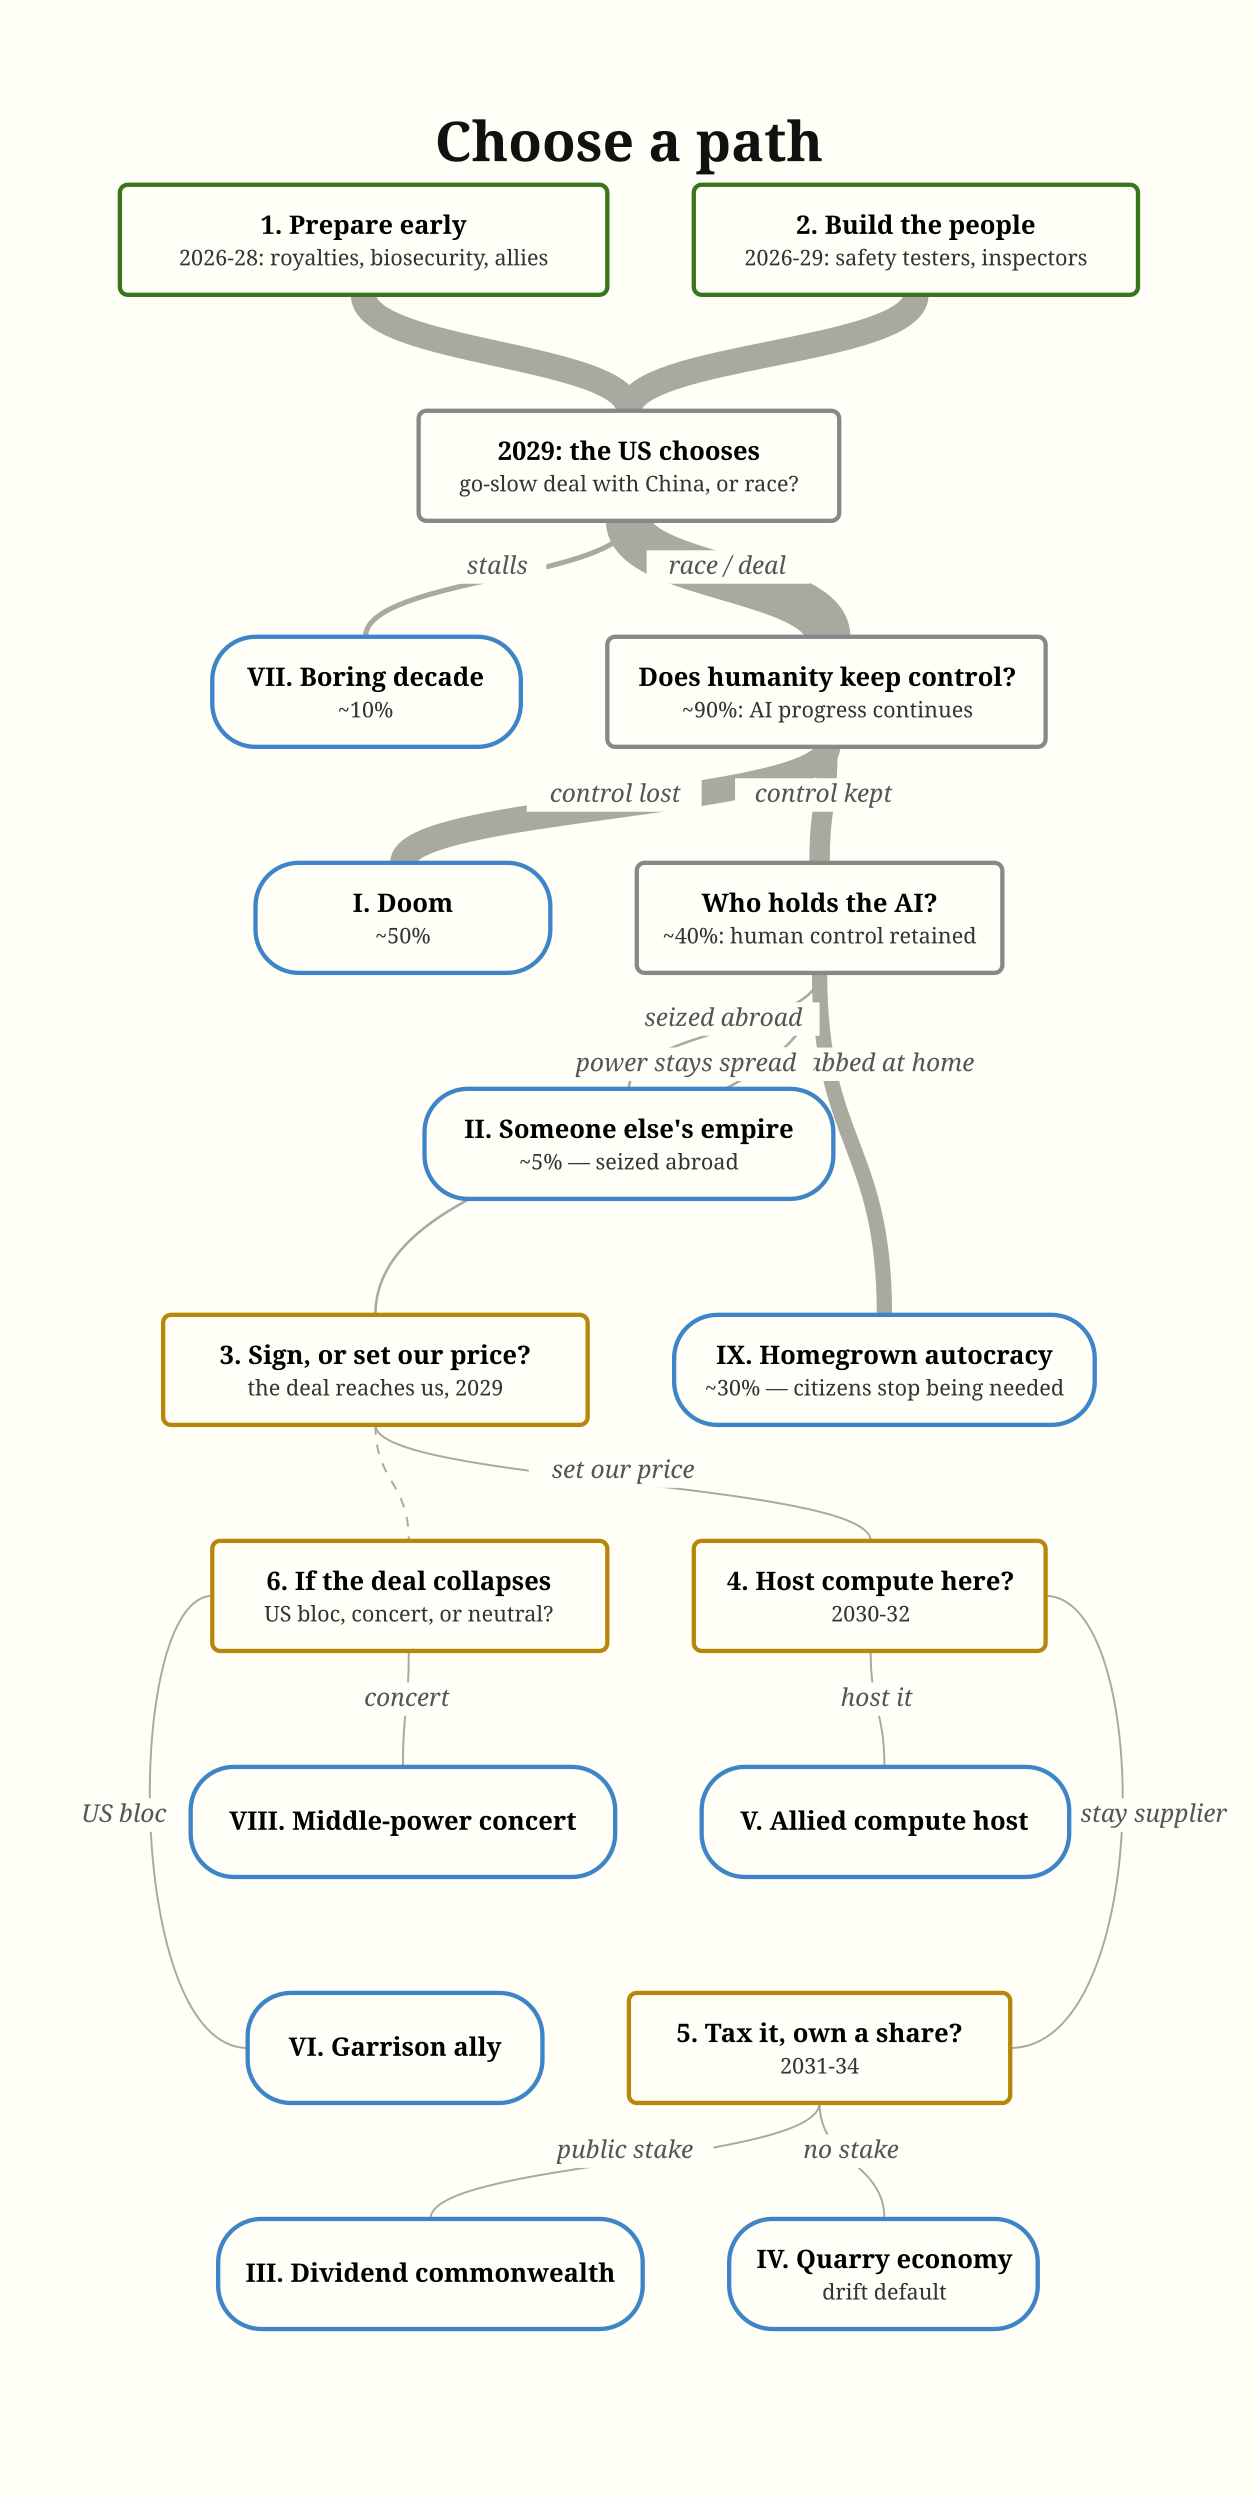
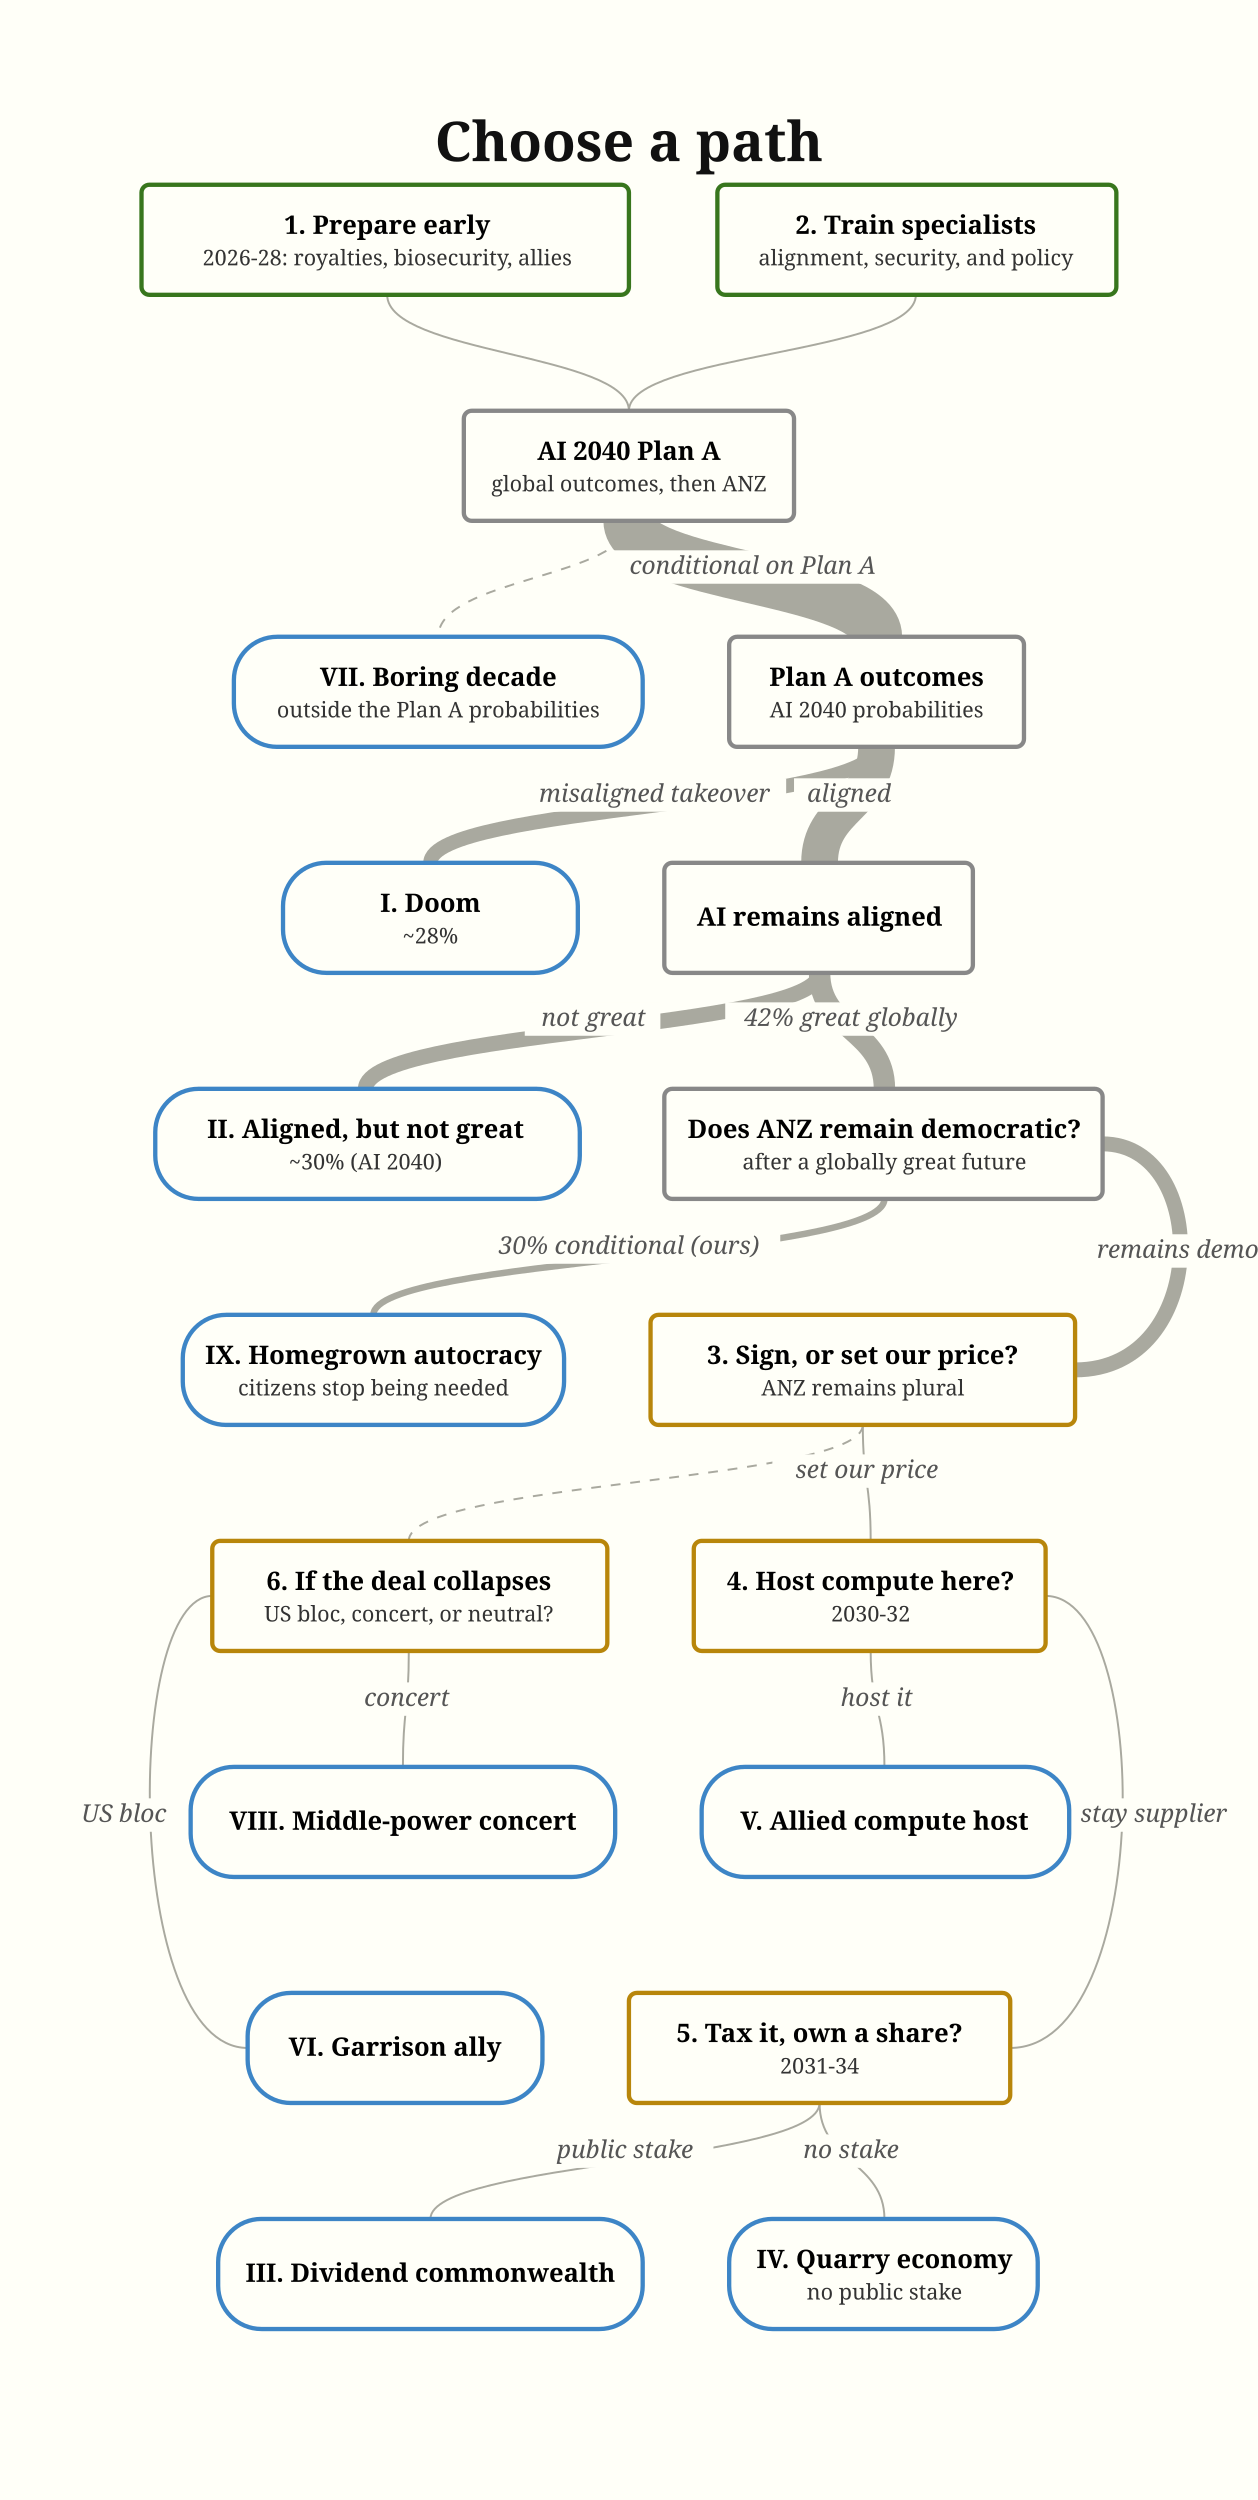
<svg xmlns="http://www.w3.org/2000/svg" viewBox="0 0 640 1272" font-family="Georgia, serif" font-size="14">
  <rect width="640" height="1272" fill="#fffff8" />
  <text x="320" y="82" text-anchor="middle" font-size="28" font-weight="bold" fill="#111">Choose a path</text>
-   <path d="M185,150 C185,180 320,180 320,209" fill="none" stroke="#a9a99f" stroke-width="13.0" />
-   <path d="M466,150 C466,180 320,180 320,209" fill="none" stroke="#a9a99f" stroke-width="13.0" />
-   <path d="M320,265 C320,294 186,294 186,324" fill="none" stroke="#a9a99f" stroke-width="2.6" />
-   <path d="M320,265 C320,294 421,294 421,324" fill="none" stroke="#a9a99f" stroke-width="23.4" />
-   <path d="M421,380 C421,410 205,410 205,439" fill="none" stroke="#a9a99f" stroke-width="13.0" />
-   <path d="M421,380 C421,410 417,410 417,439" fill="none" stroke="#a9a99f" stroke-width="10.4" />
-   <path d="M417,495 C417,524 320,524 320,554" fill="none" stroke="#a9a99f" stroke-width="1.3" />
-   <path d="M417,495 C417,582 450,582 450,669" fill="none" stroke="#a9a99f" stroke-width="7.8" />
-   <path d="M417,495 C417,582 191,582 191,669" fill="none" stroke="#a9a99f" stroke-width="1.3" />
-   <path d="M191,725 C191,754 443,754 443,784" fill="none" stroke="#a9a99f" stroke-width="1.0" />
-   <path d="M191,725 C191,754 208,754 208,784" fill="none" stroke="#a9a99f" stroke-width="1.0" stroke-dasharray="5 5" />
+   <path d="M197,150 C197,180 320,180 320,209" fill="none" stroke="#a9a99f" stroke-width="1.0" />
+   <path d="M466,150 C466,180 320,180 320,209" fill="none" stroke="#a9a99f" stroke-width="1.0" />
+   <path d="M320,265 C320,294 223,294 223,324" fill="none" stroke="#a9a99f" stroke-width="1.0" stroke-dasharray="5 5" />
+   <path d="M320,265 C320,294 446,294 446,324" fill="none" stroke="#a9a99f" stroke-width="26.0" />
+   <path d="M446,380 C446,410 219,410 219,439" fill="none" stroke="#a9a99f" stroke-width="7.3" />
+   <path d="M446,380 C446,410 417,410 417,439" fill="none" stroke="#a9a99f" stroke-width="18.7" />
+   <path d="M417,495 C417,524 186,524 186,554" fill="none" stroke="#a9a99f" stroke-width="7.8" />
+   <path d="M417,495 C417,524 450,524 450,554" fill="none" stroke="#a9a99f" stroke-width="10.9" />
+   <path d="M450,610 C450,640 190,640 190,669" fill="none" stroke="#a9a99f" stroke-width="3.3" />
+   <path d="M561,582 C616,582 616,697 547,697" fill="none" stroke="#a9a99f" stroke-width="7.6" />
+   <path d="M439,725 C439,754 443,754 443,784" fill="none" stroke="#a9a99f" stroke-width="1.0" />
+   <path d="M439,725 C439,754 208,754 208,784" fill="none" stroke="#a9a99f" stroke-width="1.0" stroke-dasharray="5 5" />
  <path d="M443,840 C443,870 450,870 450,899" fill="none" stroke="#a9a99f" stroke-width="1.0" />
  <path d="M532,812 C587,812 587,1042 514,1042" fill="none" stroke="#a9a99f" stroke-width="1.0" />
  <path d="M208,840 C208,870 205,870 205,899" fill="none" stroke="#a9a99f" stroke-width="1.0" />
  <path d="M108,812 C63,812 63,1042 126,1042" fill="none" stroke="#a9a99f" stroke-width="1.0" />
  <path d="M417,1070 C417,1100 219,1100 219,1129" fill="none" stroke="#a9a99f" stroke-width="1.0" />
  <path d="M417,1070 C417,1100 450,1100 450,1129" fill="none" stroke="#a9a99f" stroke-width="1.0" />
-   <rect x="228" y="280" width="50" height="17" fill="#fffff8" />
-   <text x="253" y="292" text-anchor="middle" fill="#555" font-size="12.5" font-style="italic">stalls</text>
-   <rect x="329" y="280" width="83" height="17" fill="#fffff8" />
-   <text x="370" y="292" text-anchor="middle" fill="#555" font-size="12.5" font-style="italic">race / deal</text>
-   <rect x="268" y="396" width="89" height="17" fill="#fffff8" />
-   <text x="313" y="408" text-anchor="middle" fill="#555" font-size="12.5" font-style="italic">control lost</text>
-   <rect x="374" y="396" width="89" height="17" fill="#fffff8" />
-   <text x="419" y="408" text-anchor="middle" fill="#555" font-size="12.5" font-style="italic">control kept</text>
-   <rect x="321" y="510" width="96" height="17" fill="#fffff8" />
-   <text x="368" y="522" text-anchor="middle" fill="#555" font-size="12.5" font-style="italic">seized abroad</text>
-   <rect x="353" y="533" width="149" height="17" fill="#fffff8" />
-   <text x="427" y="545" text-anchor="middle" fill="#555" font-size="12.5" font-style="italic">power grabbed at home</text>
-   <rect x="285" y="533" width="129" height="17" fill="#fffff8" />
-   <text x="349" y="545" text-anchor="middle" fill="#555" font-size="12.5" font-style="italic">power stays spread</text>
-   <rect x="269" y="740" width="96" height="17" fill="#fffff8" />
-   <text x="317" y="752" text-anchor="middle" fill="#555" font-size="12.5" font-style="italic">set our price</text>
+   <rect x="309" y="280" width="149" height="17" fill="#fffff8" />
+   <text x="383" y="292" text-anchor="middle" fill="#555" font-size="12.5" font-style="italic">conditional on Plan A</text>
+   <rect x="265" y="396" width="135" height="17" fill="#fffff8" />
+   <text x="333" y="408" text-anchor="middle" fill="#555" font-size="12.5" font-style="italic">misaligned takeover</text>
+   <rect x="404" y="396" width="56" height="17" fill="#fffff8" />
+   <text x="432" y="408" text-anchor="middle" fill="#555" font-size="12.5" font-style="italic">aligned</text>
+   <rect x="267" y="510" width="69" height="17" fill="#fffff8" />
+   <text x="302" y="522" text-anchor="middle" fill="#555" font-size="12.5" font-style="italic">not great</text>
+   <rect x="369" y="510" width="129" height="17" fill="#fffff8" />
+   <text x="433" y="522" text-anchor="middle" fill="#555" font-size="12.5" font-style="italic">42% great globally</text>
+   <rect x="242" y="626" width="155" height="17" fill="#fffff8" />
+   <text x="320" y="638" text-anchor="middle" fill="#555" font-size="12.5" font-style="italic">30% conditional (ours)</text>
+   <rect x="552" y="628" width="129" height="17" fill="#fffff8" />
+   <text x="616" y="640" text-anchor="middle" fill="#555" font-size="12.5" font-style="italic">remains democratic</text>
+   <rect x="393" y="740" width="96" height="17" fill="#fffff8" />
+   <text x="441" y="752" text-anchor="middle" fill="#555" font-size="12.5" font-style="italic">set our price</text>
  <rect x="418" y="856" width="56" height="17" fill="#fffff8" />
  <text x="446" y="868" text-anchor="middle" fill="#555" font-size="12.5" font-style="italic">host it</text>
  <rect x="539" y="915" width="96" height="17" fill="#fffff8" />
  <text x="587" y="927" text-anchor="middle" fill="#555" font-size="12.5" font-style="italic">stay supplier</text>
  <rect x="178" y="856" width="56" height="17" fill="#fffff8" />
  <text x="207" y="868" text-anchor="middle" fill="#555" font-size="12.5" font-style="italic">concert</text>
  <rect x="35" y="915" width="56" height="17" fill="#fffff8" />
  <text x="63" y="927" text-anchor="middle" fill="#555" font-size="12.5" font-style="italic">US bloc</text>
  <rect x="274" y="1086" width="89" height="17" fill="#fffff8" />
  <text x="318" y="1098" text-anchor="middle" fill="#555" font-size="12.5" font-style="italic">public stake</text>
  <rect x="402" y="1086" width="63" height="17" fill="#fffff8" />
  <text x="433" y="1098" text-anchor="middle" fill="#555" font-size="12.5" font-style="italic">no stake</text>
  <a href="#1-prepare-before-it-looks-urgent-2026-28">
-     <rect x="61" y="94" width="248" height="56" rx="4" fill="#fffff8" stroke="#38761d" stroke-width="2.2" />
-     <text x="185" y="119" text-anchor="middle" font-weight="bold" font-size="13">1. Prepare early</text>
-     <text x="185" y="135" text-anchor="middle" fill="#333" font-size="11">2026-28: royalties, biosecurity, allies</text>
+     <rect x="72" y="94" width="248" height="56" rx="4" fill="#fffff8" stroke="#38761d" stroke-width="2.2" />
+     <text x="197" y="119" text-anchor="middle" font-weight="bold" font-size="13">1. Prepare early</text>
+     <text x="197" y="135" text-anchor="middle" fill="#333" font-size="11">2026-28: royalties, biosecurity, allies</text>
  </a>
-   <a href="#2-train-the-people-the-treaty-needs-2026-29">
-     <rect x="353" y="94" width="226" height="56" rx="4" fill="#fffff8" stroke="#38761d" stroke-width="2.2" />
-     <text x="466" y="119" text-anchor="middle" font-weight="bold" font-size="13">2. Build the people</text>
-     <text x="466" y="135" text-anchor="middle" fill="#333" font-size="11">2026-29: safety testers, inspectors</text>
-   </a>
-   <a href="#what-anz-can-do">
-     <rect x="213" y="209" width="214" height="56" rx="4" fill="#fffff8" stroke="#888888" stroke-width="2.2" />
-     <text x="320" y="234" text-anchor="middle" font-weight="bold" font-size="13">2029: the US chooses</text>
-     <text x="320" y="250" text-anchor="middle" fill="#333" font-size="11">go-slow deal with China, or race?</text>
-   </a>
-   <a href="#vii-boring-decade-about-10">
-     <rect x="108" y="324" width="157" height="56" rx="22" fill="#fffff8" stroke="#3d85c6" stroke-width="2.2" />
-     <text x="186" y="349" text-anchor="middle" font-weight="bold" font-size="13">VII. Boring decade</text>
-     <text x="186" y="365" text-anchor="middle" fill="#333" font-size="11">~10%</text>
+   <a href="#2-train-specialists-2026-29">
+     <rect x="365" y="94" width="203" height="56" rx="4" fill="#fffff8" stroke="#38761d" stroke-width="2.2" />
+     <text x="466" y="119" text-anchor="middle" font-weight="bold" font-size="13">2. Train specialists</text>
+     <text x="466" y="135" text-anchor="middle" fill="#333" font-size="11">alignment, security, and policy</text>
  </a>
  <a href="#where-this-could-leave-us">
-     <rect x="309" y="324" width="223" height="56" rx="4" fill="#fffff8" stroke="#888888" stroke-width="2.2" />
-     <text x="421" y="349" text-anchor="middle" font-weight="bold" font-size="13">Does humanity keep control?</text>
-     <text x="421" y="365" text-anchor="middle" fill="#333" font-size="11">~90%: AI progress continues</text>
+     <rect x="236" y="209" width="168" height="56" rx="4" fill="#fffff8" stroke="#888888" stroke-width="2.2" />
+     <text x="320" y="234" text-anchor="middle" font-weight="bold" font-size="13">AI 2040 Plan A</text>
+     <text x="320" y="250" text-anchor="middle" fill="#333" font-size="11">global outcomes, then ANZ</text>
  </a>
-   <a href="#i-doom-about-50">
-     <rect x="130" y="439" width="150" height="56" rx="22" fill="#fffff8" stroke="#3d85c6" stroke-width="2.2" />
-     <text x="205" y="464" text-anchor="middle" font-weight="bold" font-size="13">I. Doom</text>
-     <text x="205" y="480" text-anchor="middle" fill="#333" font-size="11">~50%</text>
+   <a href="#vii-boring-decade">
+     <rect x="119" y="324" width="208" height="56" rx="22" fill="#fffff8" stroke="#3d85c6" stroke-width="2.2" />
+     <text x="223" y="349" text-anchor="middle" font-weight="bold" font-size="13">VII. Boring decade</text>
+     <text x="223" y="365" text-anchor="middle" fill="#333" font-size="11">outside the Plan A probabilities</text>
  </a>
  <a href="#where-this-could-leave-us">
-     <rect x="324" y="439" width="186" height="56" rx="4" fill="#fffff8" stroke="#888888" stroke-width="2.2" />
-     <text x="417" y="464" text-anchor="middle" font-weight="bold" font-size="13">Who holds the AI?</text>
-     <text x="417" y="480" text-anchor="middle" fill="#333" font-size="11">~40%: human control retained</text>
+     <rect x="371" y="324" width="150" height="56" rx="4" fill="#fffff8" stroke="#888888" stroke-width="2.2" />
+     <text x="446" y="349" text-anchor="middle" font-weight="bold" font-size="13">Plan A outcomes</text>
+     <text x="446" y="365" text-anchor="middle" fill="#333" font-size="11">AI 2040 probabilities</text>
  </a>
-   <a href="#ii-someone-elses-empire-about-5">
-     <rect x="216" y="554" width="208" height="56" rx="22" fill="#fffff8" stroke="#3d85c6" stroke-width="2.2" />
-     <text x="320" y="579" text-anchor="middle" font-weight="bold" font-size="13">II. Someone else's empire</text>
-     <text x="320" y="595" text-anchor="middle" fill="#333" font-size="11">~5% — seized abroad</text>
+   <a href="#i-doom-about-28">
+     <rect x="144" y="439" width="150" height="56" rx="22" fill="#fffff8" stroke="#3d85c6" stroke-width="2.2" />
+     <text x="219" y="464" text-anchor="middle" font-weight="bold" font-size="13">I. Doom</text>
+     <text x="219" y="480" text-anchor="middle" fill="#333" font-size="11">~28%</text>
+   </a>
+   <a href="#where-this-could-leave-us">
+     <rect x="338" y="439" width="157" height="56" rx="4" fill="#fffff8" stroke="#888888" stroke-width="2.2" />
+     <text x="417" y="471" text-anchor="middle" font-weight="bold" font-size="13">AI remains aligned</text>
+   </a>
+   <a href="#ii-aligned-but-not-great-about-30">
+     <rect x="79" y="554" width="216" height="56" rx="22" fill="#fffff8" stroke="#3d85c6" stroke-width="2.2" />
+     <text x="186" y="579" text-anchor="middle" font-weight="bold" font-size="13">II. Aligned, but not great</text>
+     <text x="186" y="595" text-anchor="middle" fill="#333" font-size="11">~30% (AI 2040)</text>
+   </a>
+   <a href="#where-we-depart-from-ai-2040">
+     <rect x="338" y="554" width="223" height="56" rx="4" fill="#fffff8" stroke="#888888" stroke-width="2.2" />
+     <text x="450" y="579" text-anchor="middle" font-weight="bold" font-size="13">Does ANZ remain democratic?</text>
+     <text x="450" y="595" text-anchor="middle" fill="#333" font-size="11">after a globally great future</text>
+   </a>
+   <a href="#ix-homegrown-autocracy-free-beer-and-rugby-for-life">
+     <rect x="93" y="669" width="194" height="56" rx="22" fill="#fffff8" stroke="#3d85c6" stroke-width="2.2" />
+     <text x="190" y="694" text-anchor="middle" font-weight="bold" font-size="13">IX. Homegrown autocracy</text>
+     <text x="190" y="710" text-anchor="middle" fill="#333" font-size="11">citizens stop being needed</text>
  </a>
  <a href="#3-ask-for-terms-before-signing-2029">
-     <rect x="83" y="669" width="216" height="56" rx="4" fill="#fffff8" stroke="#b8860b" stroke-width="2.2" />
-     <text x="191" y="694" text-anchor="middle" font-weight="bold" font-size="13">3. Sign, or set our price?</text>
-     <text x="191" y="710" text-anchor="middle" fill="#333" font-size="11">the deal reaches us, 2029</text>
-   </a>
-   <a href="#ix-homegrown-autocracy-free-beer-and-rugby-for-life-about-30">
-     <rect x="343" y="669" width="214" height="56" rx="22" fill="#fffff8" stroke="#3d85c6" stroke-width="2.2" />
-     <text x="450" y="694" text-anchor="middle" font-weight="bold" font-size="13">IX. Homegrown autocracy</text>
-     <text x="450" y="710" text-anchor="middle" fill="#333" font-size="11">~30% — citizens stop being needed</text>
+     <rect x="331" y="669" width="216" height="56" rx="4" fill="#fffff8" stroke="#b8860b" stroke-width="2.2" />
+     <text x="439" y="694" text-anchor="middle" font-weight="bold" font-size="13">3. Sign, or set our price?</text>
+     <text x="439" y="710" text-anchor="middle" fill="#333" font-size="11">ANZ remains plural</text>
  </a>
  <a href="#6-choose-a-side-if-the-deal-collapses-2030s">
    <rect x="108" y="784" width="201" height="56" rx="4" fill="#fffff8" stroke="#b8860b" stroke-width="2.2" />
    <text x="208" y="809" text-anchor="middle" font-weight="bold" font-size="13">6. If the deal collapses</text>
    <text x="208" y="825" text-anchor="middle" fill="#333" font-size="11">US bloc, concert, or neutral?</text>
  </a>
  <a href="#4-host-allied-compute-2030-32">
    <rect x="353" y="784" width="179" height="56" rx="4" fill="#fffff8" stroke="#b8860b" stroke-width="2.2" />
    <text x="443" y="809" text-anchor="middle" font-weight="bold" font-size="13">4. Host compute here?</text>
    <text x="443" y="825" text-anchor="middle" fill="#333" font-size="11">2030-32</text>
  </a>
  <a href="#viii-middle-power-concert">
    <rect x="97" y="899" width="216" height="56" rx="22" fill="#fffff8" stroke="#3d85c6" stroke-width="2.2" />
    <text x="205" y="931" text-anchor="middle" font-weight="bold" font-size="13">VIII. Middle-power concert</text>
  </a>
  <a href="#v-allied-compute-host">
    <rect x="357" y="899" width="187" height="56" rx="22" fill="#fffff8" stroke="#3d85c6" stroke-width="2.2" />
    <text x="450" y="931" text-anchor="middle" font-weight="bold" font-size="13">V. Allied compute host</text>
  </a>
  <a href="#vi-garrison-ally">
    <rect x="126" y="1014" width="150" height="56" rx="22" fill="#fffff8" stroke="#3d85c6" stroke-width="2.2" />
    <text x="201" y="1046" text-anchor="middle" font-weight="bold" font-size="13">VI. Garrison ally</text>
  </a>
  <a href="#5-keep-a-public-stake-in-the-machine-economy-2031-34">
    <rect x="320" y="1014" width="194" height="56" rx="4" fill="#fffff8" stroke="#b8860b" stroke-width="2.2" />
    <text x="417" y="1039" text-anchor="middle" font-weight="bold" font-size="13">5. Tax it, own a share?</text>
    <text x="417" y="1055" text-anchor="middle" fill="#333" font-size="11">2031-34</text>
  </a>
  <a href="#iii-dividend-commonwealth">
    <rect x="111" y="1129" width="216" height="56" rx="22" fill="#fffff8" stroke="#3d85c6" stroke-width="2.2" />
    <text x="219" y="1161" text-anchor="middle" font-weight="bold" font-size="13">III. Dividend commonwealth</text>
  </a>
  <a href="#iv-quarry-economy">
    <rect x="371" y="1129" width="157" height="56" rx="22" fill="#fffff8" stroke="#3d85c6" stroke-width="2.2" />
    <text x="450" y="1154" text-anchor="middle" font-weight="bold" font-size="13">IV. Quarry economy</text>
-     <text x="450" y="1170" text-anchor="middle" fill="#333" font-size="11">drift default</text>
+     <text x="450" y="1170" text-anchor="middle" fill="#333" font-size="11">no public stake</text>
  </a>
</svg>
